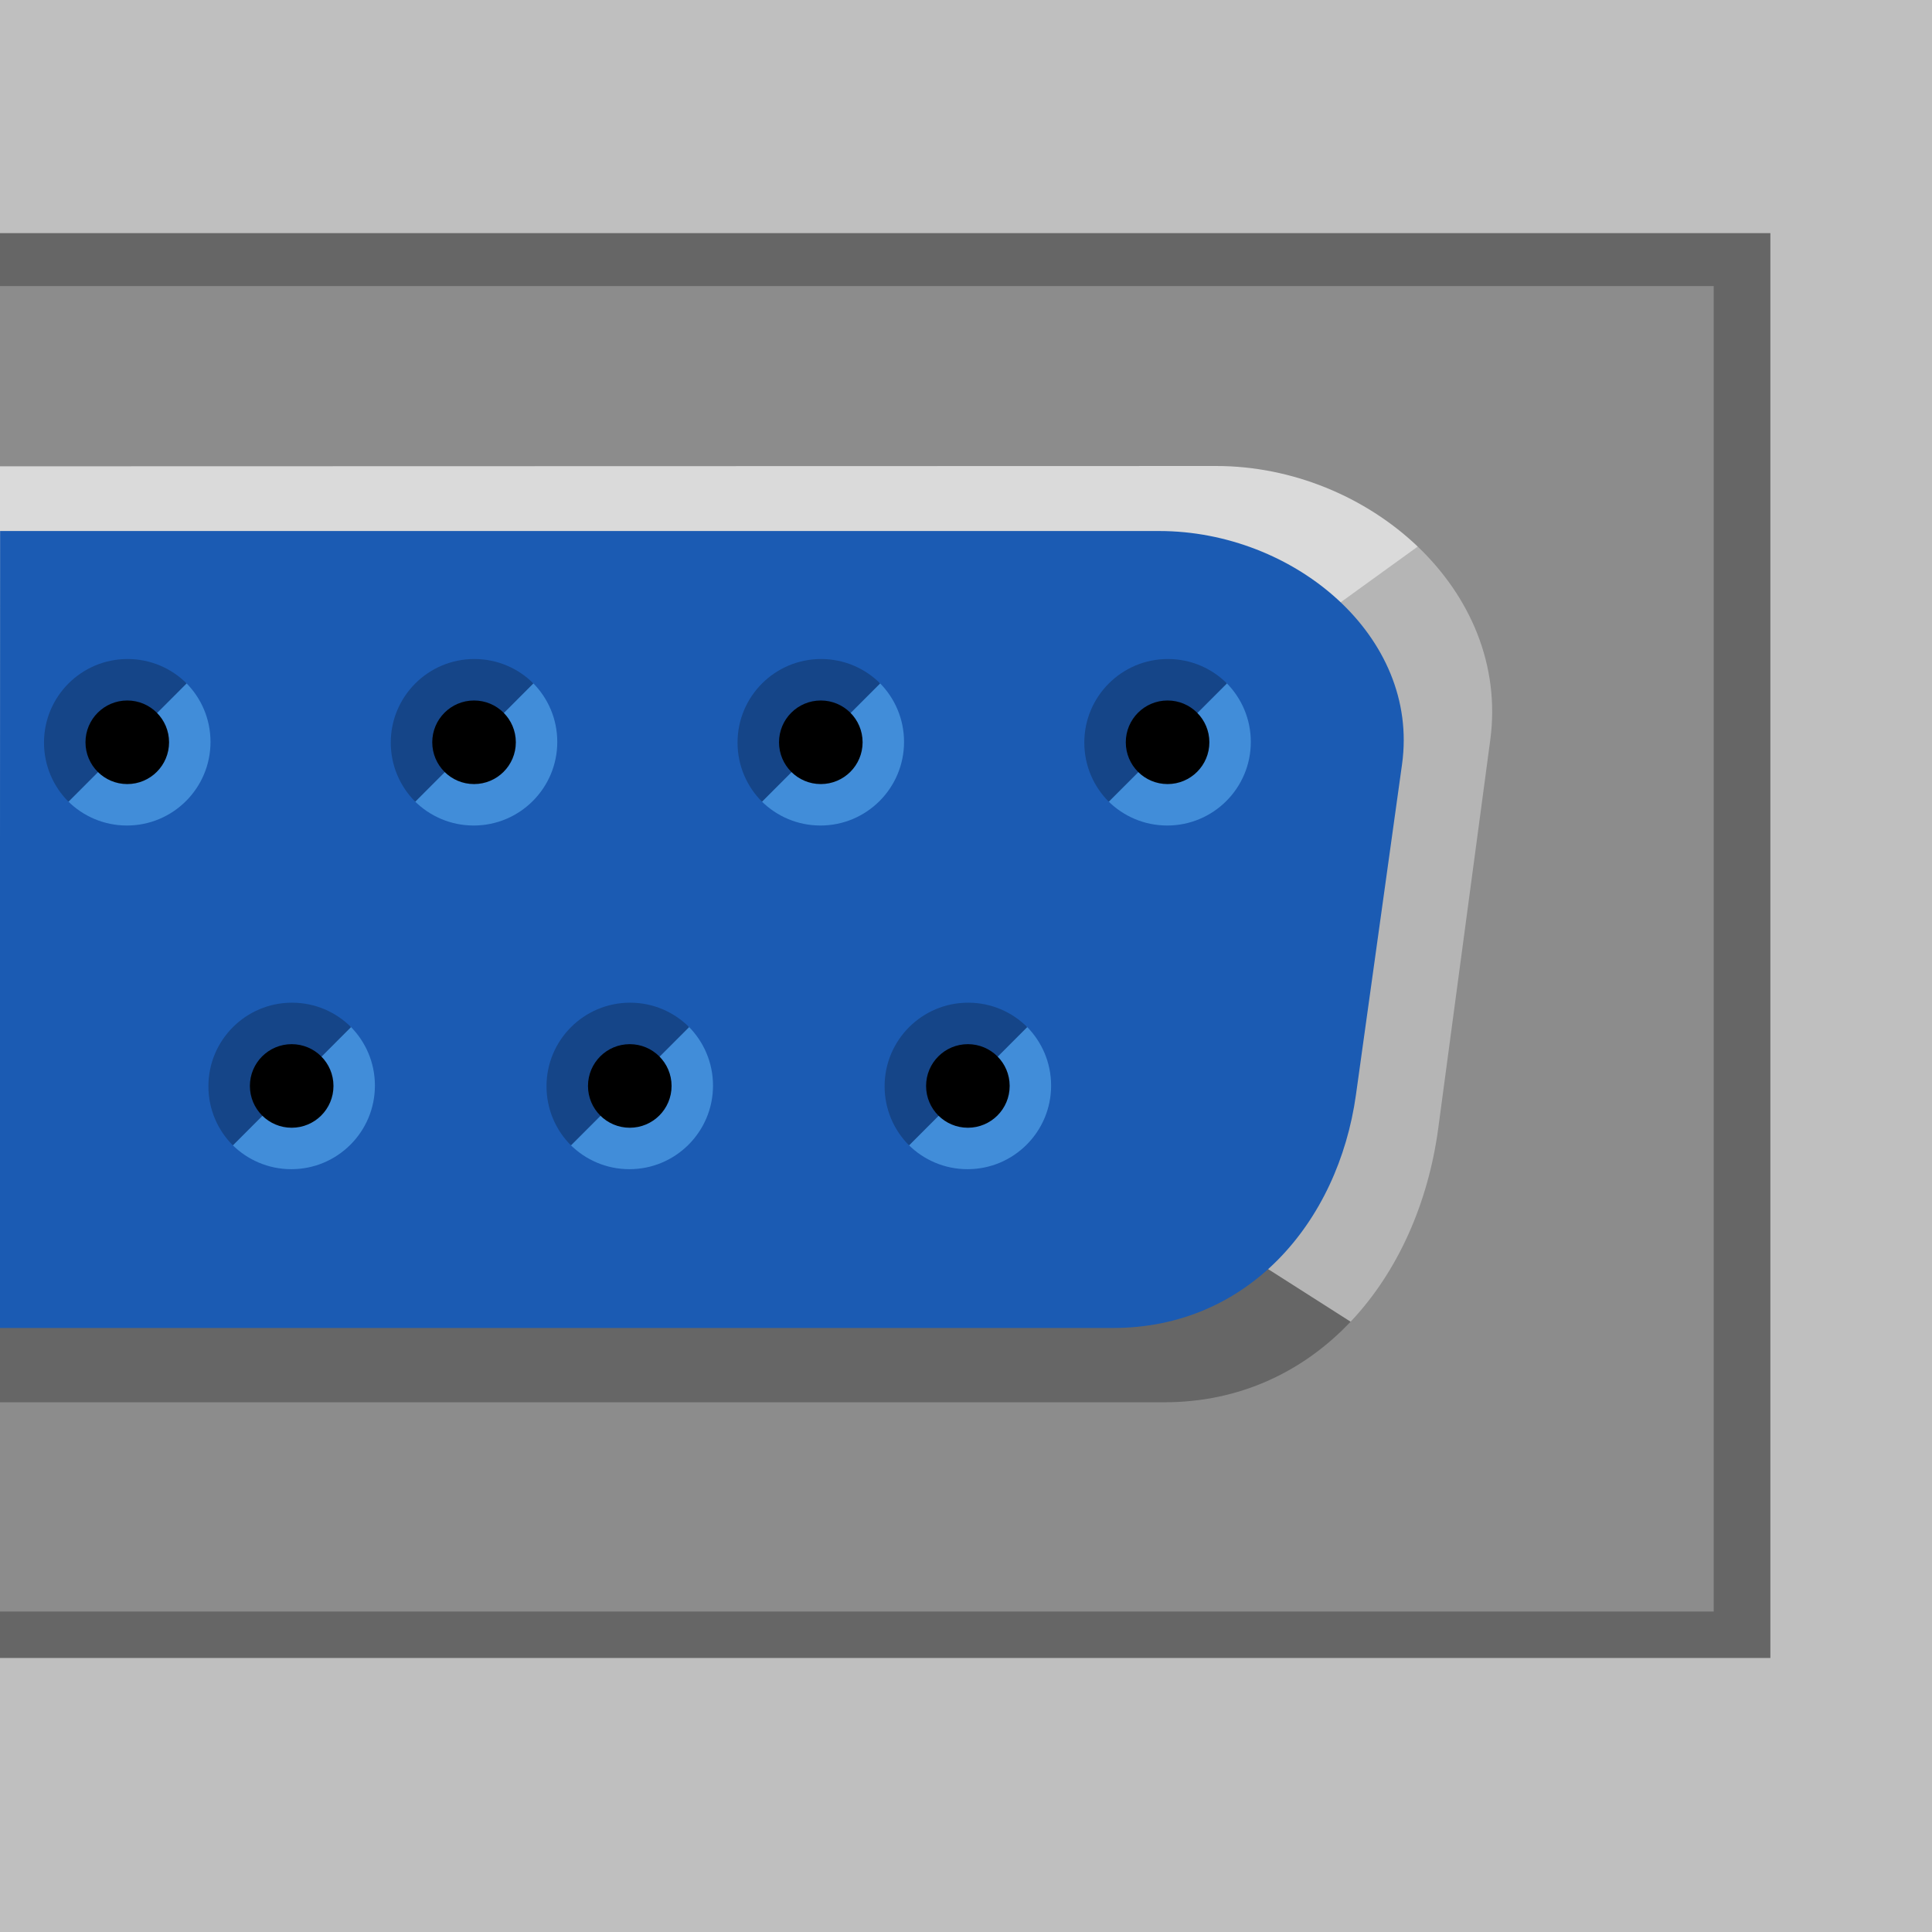
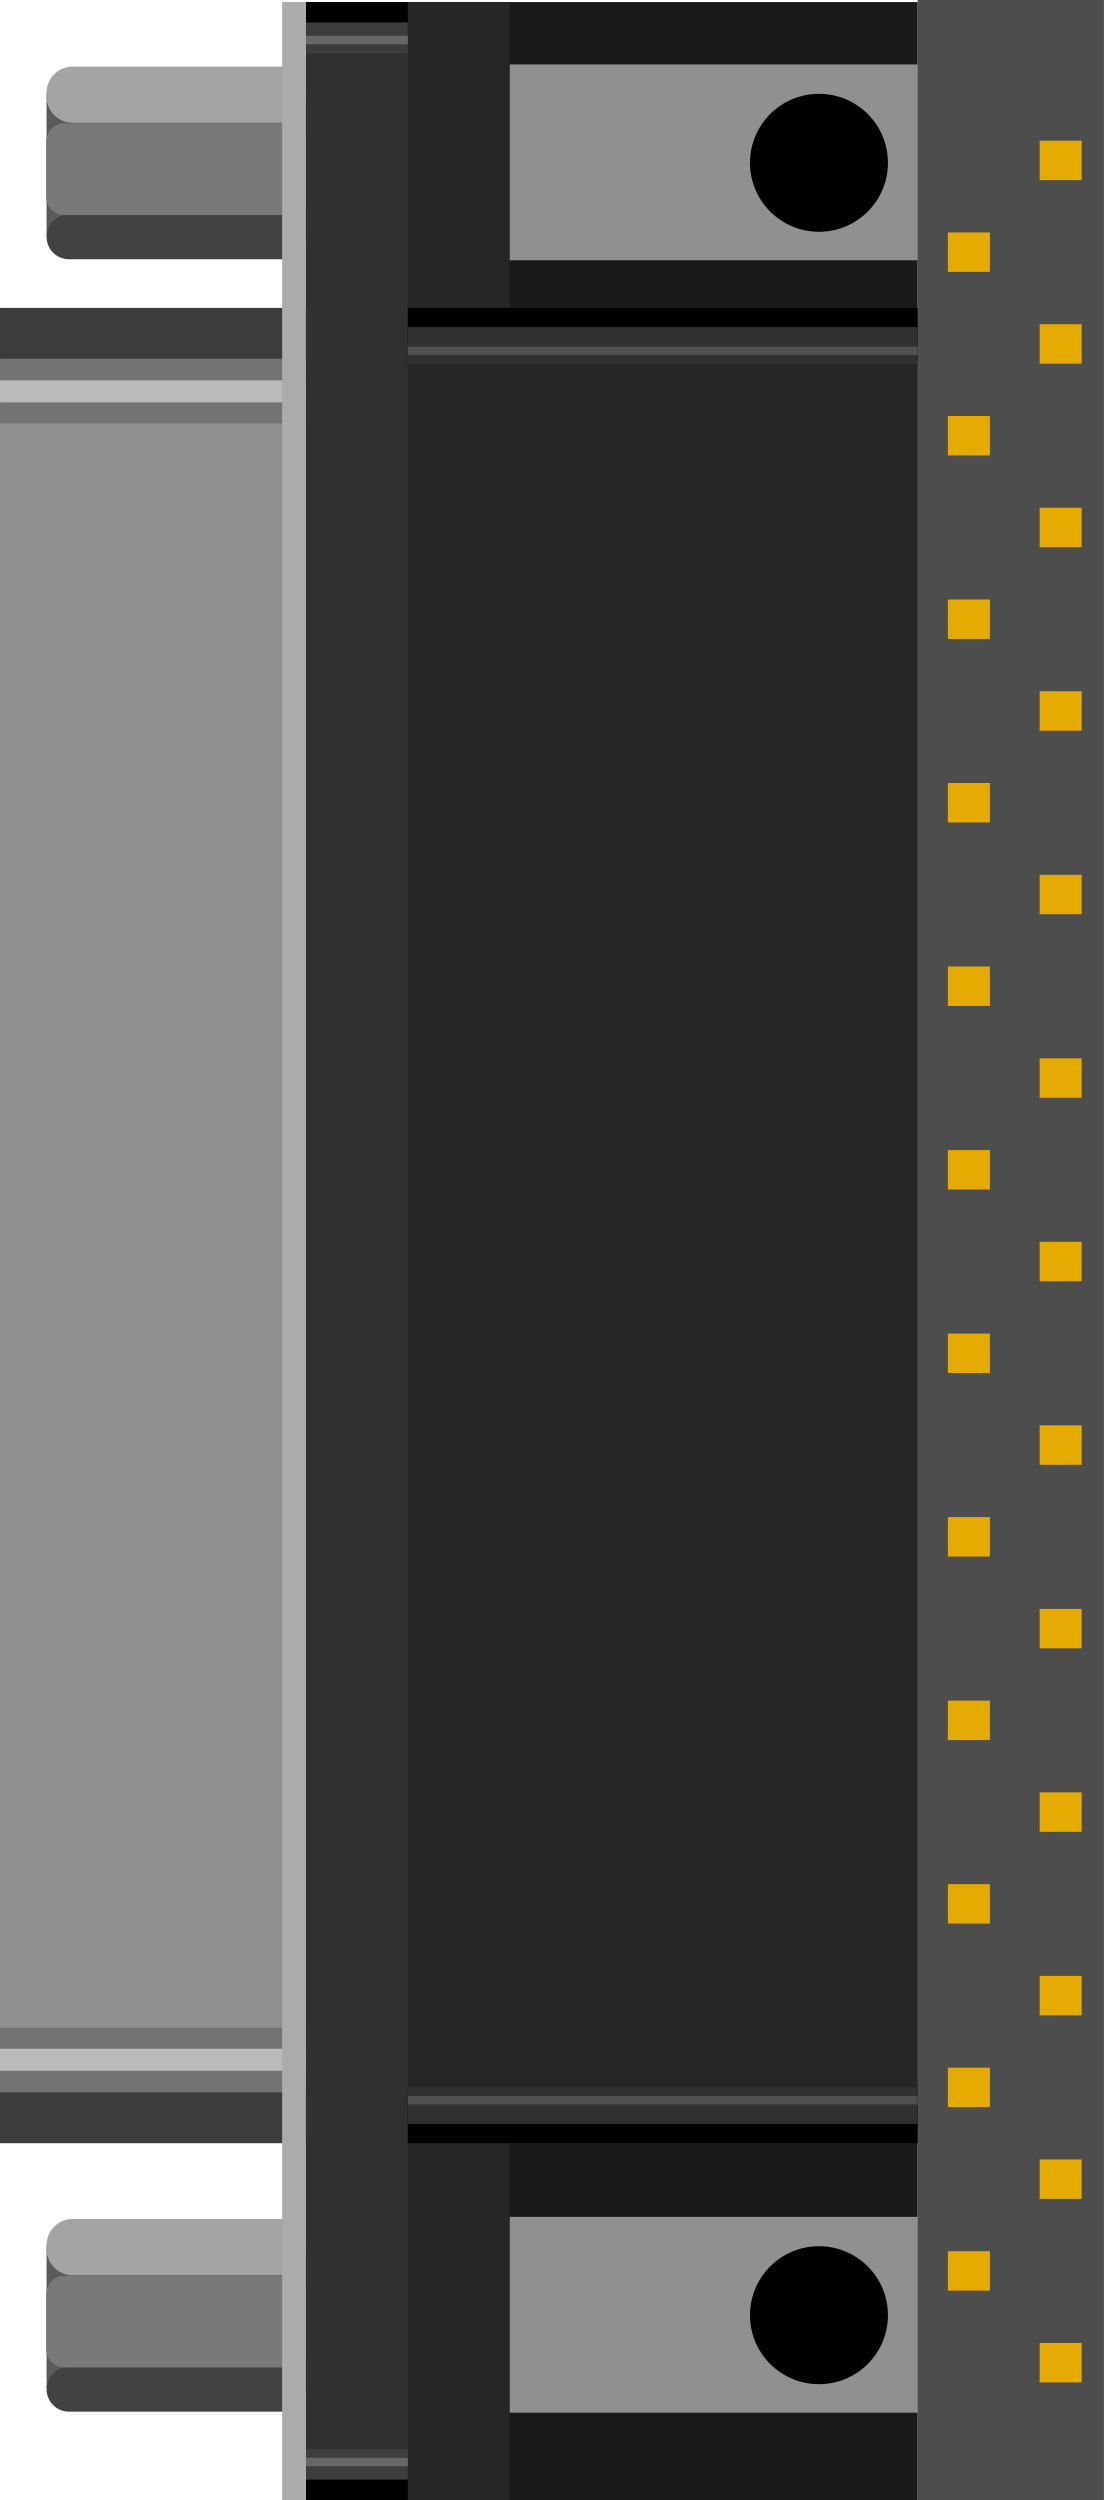
- <svg xmlns="http://www.w3.org/2000/svg" width="74.286" height="74.286" id="svg7577" version="1.1">
-   <defs id="defs7579" />
-   <rect y="-2.5231932e-07" x="0" height="74.286" width="74.286" id="rect8310" style="color:#000000;fill:#bfbfbf;fill-opacity:1;fill-rule:nonzero;stroke:none;stroke-width:1;marker:none;visibility:visible;display:inline;overflow:visible;enable-background:accumulate" />
-   <rect y="8.964" x="0" height="54.786" width="68.071" id="rect8312" style="color:#000000;fill:#666666;fill-opacity:1;fill-rule:nonzero;stroke:none;stroke-width:1;marker:none;visibility:visible;display:inline;overflow:visible;enable-background:accumulate" />
-   <rect y="11" x="0" height="50.964" width="65.893" id="rect7660" style="color:#000000;fill:#8c8c8c;fill-opacity:1;fill-rule:nonzero;stroke:none;stroke-width:1;marker:none;visibility:visible;display:inline;overflow:visible;enable-background:accumulate" />
-   <path id="path7788" d="m 54.513,21.017 c 2.001,1.911 3.176,4.545 2.788,7.437 l -2,14.929 c -0.388,2.893 -1.562,5.526 -3.37,7.437 L 40.466,48.91 36.678,22.393 z" style="color:#000000;fill:#b5b5b5;fill-opacity:1;fill-rule:nonzero;stroke:none;stroke-width:1;marker:none;visibility:visible;display:inline;overflow:visible;enable-background:accumulate" />
-   <path id="path7795" d="m 0,17.93 46.765,-0.012 c 2.918,-7.23e-4 5.746,1.188 7.747,3.098 L 31.895,37.367 0,38 z" style="color:#000000;fill:#dadada;fill-opacity:1;fill-rule:nonzero;stroke:none;stroke-width:1;marker:none;visibility:visible;display:inline;overflow:visible;enable-background:accumulate" />
-   <path id="rect7650" d="m 51.931,50.82 c -1.807,1.911 -4.248,3.098 -7.166,3.098 L 0,53.918 0,38 25.566,34.01 z" style="color:#000000;fill:#666666;fill-opacity:1;fill-rule:nonzero;stroke:none;stroke-width:1;marker:none;visibility:visible;display:inline;overflow:visible;enable-background:accumulate" />
-   <path id="path7665" d="m 0.004,20.418 44.571,-1e-6 c 5.171,0 10.02,4.044 9.334,8.968 l -1.772,12.707 c -0.687,4.924 -4.163,8.968 -9.334,8.968 l -42.809,0 z" style="color:#000000;fill:#1b5bb3;fill-opacity:1;fill-rule:nonzero;stroke:none;stroke-width:1;marker:none;visibility:visible;display:inline;overflow:visible;enable-background:accumulate" />
-   <g transform="translate(-183.2765,-24.80618)" id="g8342">
-     <g id="g8336" transform="matrix(-1,0,0,-1,456.3394,106.6935)">
-       <path id="path8328" d="m 225.91,55.633 c -0.582,-0.582 -0.941,-1.385 -0.941,-2.273 0,-1.775 1.439,-3.214 3.214,-3.214 0.886,0 1.689,0.359 2.27,0.939" style="fill:#418dd9;fill-opacity:1;fill-rule:evenodd;stroke:none" />
-       <path style="fill:#154588;fill-opacity:1;fill-rule:evenodd;stroke:none" d="m 230.43,51.061 c 0.582,0.582 0.941,1.385 0.941,2.273 0,1.775 -1.439,3.214 -3.214,3.214 -0.886,0 -1.689,-0.359 -2.27,-0.939" id="path8334" />
-     </g>
-     <path style="fill:#000000;fill-opacity:1;fill-rule:evenodd;stroke:none" id="path8340" d="m 230.67,54.059 c 0,1.048 -0.849,1.897 -1.897,1.897 -1.048,0 -1.897,-0.849 -1.897,-1.897 0,-1.048 0.849,-1.897 1.897,-1.897 1.046,0 1.895,0.847 1.897,1.893" transform="matrix(0.8470588,0,0,0.8470588,34.3861,7.555932)" />
-   </g>
-   <g transform="translate(-190.955,-11.59189)" id="g8348">
-     <g transform="matrix(-1,0,0,-1,456.3394,106.6935)" id="g8350">
-       <path style="fill:#418dd9;fill-opacity:1;fill-rule:evenodd;stroke:none" d="m 225.91,55.633 c -0.582,-0.582 -0.941,-1.385 -0.941,-2.273 0,-1.775 1.439,-3.214 3.214,-3.214 0.886,0 1.689,0.359 2.27,0.939" id="path8352" />
-       <path id="path8354" d="m 230.43,51.061 c 0.582,0.582 0.941,1.385 0.941,2.273 0,1.775 -1.439,3.214 -3.214,3.214 -0.886,0 -1.689,-0.359 -2.27,-0.939" style="fill:#154588;fill-opacity:1;fill-rule:evenodd;stroke:none" />
-     </g>
-     <path transform="matrix(0.8470588,0,0,0.8470588,34.3861,7.555932)" d="m 230.67,54.059 c 0,1.048 -0.849,1.897 -1.897,1.897 -1.048,0 -1.897,-0.849 -1.897,-1.897 0,-1.048 0.849,-1.897 1.897,-1.897 1.046,0 1.895,0.847 1.897,1.893" id="path8356" style="fill:#000000;fill-opacity:1;fill-rule:evenodd;stroke:none" />
-   </g>
-   <g id="g8358" transform="translate(-196.6098,-24.80618)">
-     <g transform="matrix(-1,0,0,-1,456.3394,106.6935)" id="g8360">
-       <path style="fill:#418dd9;fill-opacity:1;fill-rule:evenodd;stroke:none" d="m 225.91,55.633 c -0.582,-0.582 -0.941,-1.385 -0.941,-2.273 0,-1.775 1.439,-3.214 3.214,-3.214 0.886,0 1.689,0.359 2.27,0.939" id="path8362" />
-       <path id="path8364" d="m 230.43,51.061 c 0.582,0.582 0.941,1.385 0.941,2.273 0,1.775 -1.439,3.214 -3.214,3.214 -0.886,0 -1.689,-0.359 -2.27,-0.939" style="fill:#154588;fill-opacity:1;fill-rule:evenodd;stroke:none" />
-     </g>
-     <path transform="matrix(0.8470588,0,0,0.8470588,34.3861,7.555932)" d="m 230.67,54.059 c 0,1.048 -0.849,1.897 -1.897,1.897 -1.048,0 -1.897,-0.849 -1.897,-1.897 0,-1.048 0.849,-1.897 1.897,-1.897 1.046,0 1.895,0.847 1.897,1.893" id="path8366" style="fill:#000000;fill-opacity:1;fill-rule:evenodd;stroke:none" />
-   </g>
-   <g id="g8368" transform="translate(-203.955,-11.59189)">
-     <g id="g8370" transform="matrix(-1,0,0,-1,456.3394,106.6935)">
-       <path id="path8372" d="m 225.91,55.633 c -0.582,-0.582 -0.941,-1.385 -0.941,-2.273 0,-1.775 1.439,-3.214 3.214,-3.214 0.886,0 1.689,0.359 2.27,0.939" style="fill:#418dd9;fill-opacity:1;fill-rule:evenodd;stroke:none" />
-       <path style="fill:#154588;fill-opacity:1;fill-rule:evenodd;stroke:none" d="m 230.43,51.061 c 0.582,0.582 0.941,1.385 0.941,2.273 0,1.775 -1.439,3.214 -3.214,3.214 -0.886,0 -1.689,-0.359 -2.27,-0.939" id="path8374" />
-     </g>
-     <path style="fill:#000000;fill-opacity:1;fill-rule:evenodd;stroke:none" id="path8376" d="m 230.67,54.059 c 0,1.048 -0.849,1.897 -1.897,1.897 -1.048,0 -1.897,-0.849 -1.897,-1.897 0,-1.048 0.849,-1.897 1.897,-1.897 1.046,0 1.895,0.847 1.897,1.893" transform="matrix(0.8470588,0,0,0.8470588,34.3861,7.555932)" />
-   </g>
-   <g transform="translate(-209.9431,-24.80618)" id="g8378">
-     <g id="g8380" transform="matrix(-1,0,0,-1,456.3394,106.6935)">
-       <path id="path8382" d="m 225.91,55.633 c -0.582,-0.582 -0.941,-1.385 -0.941,-2.273 0,-1.775 1.439,-3.214 3.214,-3.214 0.886,0 1.689,0.359 2.27,0.939" style="fill:#418dd9;fill-opacity:1;fill-rule:evenodd;stroke:none" />
-       <path style="fill:#154588;fill-opacity:1;fill-rule:evenodd;stroke:none" d="m 230.43,51.061 c 0.582,0.582 0.941,1.385 0.941,2.273 0,1.775 -1.439,3.214 -3.214,3.214 -0.886,0 -1.689,-0.359 -2.27,-0.939" id="path8384" />
-     </g>
-     <path style="fill:#000000;fill-opacity:1;fill-rule:evenodd;stroke:none" id="path8386" d="m 230.67,54.059 c 0,1.048 -0.849,1.897 -1.897,1.897 -1.048,0 -1.897,-0.849 -1.897,-1.897 0,-1.048 0.849,-1.897 1.897,-1.897 1.046,0 1.895,0.847 1.897,1.893" transform="matrix(0.8470588,0,0,0.8470588,34.3861,7.555932)" />
-   </g>
-   <g transform="translate(-216.955,-11.59189)" id="g8388">
-     <g transform="matrix(-1,0,0,-1,456.3394,106.6935)" id="g8390">
-       <path style="fill:#418dd9;fill-opacity:1;fill-rule:evenodd;stroke:none" d="m 225.91,55.633 c -0.582,-0.582 -0.941,-1.385 -0.941,-2.273 0,-1.775 1.439,-3.214 3.214,-3.214 0.886,0 1.689,0.359 2.27,0.939" id="path8392" />
-       <path id="path8394" d="m 230.43,51.061 c 0.582,0.582 0.941,1.385 0.941,2.273 0,1.775 -1.439,3.214 -3.214,3.214 -0.886,0 -1.689,-0.359 -2.27,-0.939" style="fill:#154588;fill-opacity:1;fill-rule:evenodd;stroke:none" />
-     </g>
-     <path transform="matrix(0.8470588,0,0,0.8470588,34.3861,7.555932)" d="m 230.67,54.059 c 0,1.048 -0.849,1.897 -1.897,1.897 -1.048,0 -1.897,-0.849 -1.897,-1.897 0,-1.048 0.849,-1.897 1.897,-1.897 1.046,0 1.895,0.847 1.897,1.893" id="path8396" style="fill:#000000;fill-opacity:1;fill-rule:evenodd;stroke:none" />
-   </g>
-   <g id="g8398" transform="translate(-223.2765,-24.80618)">
-     <g transform="matrix(-1,0,0,-1,456.3394,106.6935)" id="g8400">
-       <path style="fill:#418dd9;fill-opacity:1;fill-rule:evenodd;stroke:none" d="m 225.91,55.633 c -0.582,-0.582 -0.941,-1.385 -0.941,-2.273 0,-1.775 1.439,-3.214 3.214,-3.214 0.886,0 1.689,0.359 2.27,0.939" id="path8402" />
-       <path id="path8404" d="m 230.43,51.061 c 0.582,0.582 0.941,1.385 0.941,2.273 0,1.775 -1.439,3.214 -3.214,3.214 -0.886,0 -1.689,-0.359 -2.27,-0.939" style="fill:#154588;fill-opacity:1;fill-rule:evenodd;stroke:none" />
-     </g>
-     <path transform="matrix(0.8470588,0,0,0.8470588,34.3861,7.555932)" d="m 230.67,54.059 c 0,1.048 -0.849,1.897 -1.897,1.897 -1.048,0 -1.897,-0.849 -1.897,-1.897 0,-1.048 0.849,-1.897 1.897,-1.897 1.046,0 1.895,0.847 1.897,1.893" id="path8406" style="fill:#000000;fill-opacity:1;fill-rule:evenodd;stroke:none" />
+ <svg xmlns="http://www.w3.org/2000/svg" width="108.276" version="1.2" height="245.202" viewBox="0 0 120306.35 272446.94" id="svg2985">
+   <g id="breadboard">
+     <defs id="defs3099" />
+     <rect width="20306.359" x="100000" y="0.007" height="272446.94" style="color:#000000;fill:#4d4d4d;fill-opacity:1;fill-rule:nonzero;stroke:none;stroke-width:1;marker:none;visibility:visible;display:inline;overflow:visible;enable-background:accumulate" id="rect3935" />
+     <rect width="66666.664" x="33333.34" y="224.687" ry="0" height="272222.25" style="color:#000000;fill:#191919;fill-opacity:1;fill-rule:nonzero;stroke:none;stroke-width:1;marker:none;visibility:visible;display:inline;overflow:visible;enable-background:accumulate" id="rect4036" />
+     <rect width="11111.112" x="44444.453" y="224.687" height="272222.25" style="color:#000000;fill:#262626;fill-opacity:1;fill-rule:nonzero;stroke:none;stroke-width:1;marker:none;visibility:visible;display:inline;overflow:visible;enable-background:accumulate" id="rect4824" />
+     <rect width="55555.562" x="44444.453" y="33558.031" height="200000.02" style="color:#000000;fill:#262626;fill-opacity:1;fill-rule:nonzero;stroke:none;stroke-width:1;marker:none;visibility:visible;display:inline;overflow:visible;enable-background:accumulate" id="rect4038" />
+     <rect width="11111.112" x="33333.34" y="224.687" height="272222.25" style="color:#000000;fill:#303030;fill-opacity:1;fill-rule:nonzero;stroke:none;stroke-width:1;marker:none;visibility:visible;display:inline;overflow:visible;enable-background:accumulate" id="rect4040" />
+     <rect width="33333.336" x="-0.006" y="33558.031" height="200000.02" style="color:#000000;fill:#909090;fill-opacity:1;fill-rule:nonzero;stroke:none;stroke-width:1;marker:none;visibility:visible;display:inline;overflow:visible;enable-background:accumulate" id="rect4810" />
+     <rect width="55555.559" x="44444.449" y="228002.48" ry="0.005" height="5555.556" style="color:#000000;fill:#000000;fill-opacity:1;fill-rule:nonzero;stroke:none;stroke-width:1;marker:none;visibility:visible;display:inline;overflow:visible;enable-background:accumulate" id="rect4826" />
+     <rect width="55555.559" x="44444.453" y="227452.78" height="4019.691" ry="0.004" style="color:#000000;fill:#303030;fill-opacity:1;fill-rule:nonzero;stroke:none;stroke-width:1;marker:none;visibility:visible;display:inline;overflow:visible;enable-background:accumulate" id="rect4828" />
+     <rect width="55555.559" x="44444.449" y="228410.17" ry="0.001" height="918.498" style="color:#000000;fill:#505050;fill-opacity:1;fill-rule:nonzero;stroke:none;stroke-width:1;marker:none;visibility:visible;display:inline;overflow:visible;enable-background:accumulate" id="rect4830" />
+     <rect width="33333.332" x="-0.006" y="228002.48" height="5555.556" ry="0.005" style="color:#000000;fill:#3c3c3c;fill-opacity:1;fill-rule:nonzero;stroke:none;stroke-width:1;marker:none;visibility:visible;display:inline;overflow:visible;enable-background:accumulate" id="rect4838" />
+     <rect width="33333.332" x="-0.006" y="220977.78" ry="0.006" height="7024.712" style="color:#000000;fill:#737373;fill-opacity:1;fill-rule:nonzero;stroke:none;stroke-width:1;marker:none;visibility:visible;display:inline;overflow:visible;enable-background:accumulate" id="rect4840" />
+     <rect width="33333.332" x="-0.006" y="223264.19" height="2400.087" ry="0.002" style="color:#000000;fill:#bababa;fill-opacity:1;fill-rule:nonzero;stroke:none;stroke-width:1;marker:none;visibility:visible;display:inline;overflow:visible;enable-background:accumulate" id="rect4842" />
+     <rect width="33333.332" x="-0.006" y="-39113.578" ry="0.005" height="5555.556" style="color:#000000;fill:#3c3c3c;fill-opacity:1;fill-rule:nonzero;stroke:none;stroke-width:1;marker:none;visibility:visible;display:inline;overflow:visible;enable-background:accumulate" id="rect4844" transform="scale(1,-1)" />
+     <rect width="33333.332" x="-0.006" y="-46138.281" height="7024.712" ry="0.006" style="color:#000000;fill:#737373;fill-opacity:1;fill-rule:nonzero;stroke:none;stroke-width:1;marker:none;visibility:visible;display:inline;overflow:visible;enable-background:accumulate" id="rect4846" transform="scale(1,-1)" />
+     <rect width="33333.332" x="-0.006" y="-43851.875" ry="0.002" height="2400.087" style="color:#000000;fill:#bababa;fill-opacity:1;fill-rule:nonzero;stroke:none;stroke-width:1;marker:none;visibility:visible;display:inline;overflow:visible;enable-background:accumulate" id="rect4848" transform="scale(1,-1)" />
+     <rect width="55555.559" x="44444.453" y="-39113.578" height="5555.556" ry="0.005" style="color:#000000;fill:#000000;fill-opacity:1;fill-rule:nonzero;stroke:none;stroke-width:1;marker:none;visibility:visible;display:inline;overflow:visible;enable-background:accumulate" id="rect4852" transform="scale(1,-1)" />
+     <rect width="55555.559" x="44444.453" y="-39663.281" ry="0.004" height="4019.691" style="color:#000000;fill:#303030;fill-opacity:1;fill-rule:nonzero;stroke:none;stroke-width:1;marker:none;visibility:visible;display:inline;overflow:visible;enable-background:accumulate" id="rect4854" transform="scale(1,-1)" />
+     <rect width="55555.559" x="44444.449" y="-38705.875" height="918.498" ry="0.001" style="color:#000000;fill:#505050;fill-opacity:1;fill-rule:nonzero;stroke:none;stroke-width:1;marker:none;visibility:visible;display:inline;overflow:visible;enable-background:accumulate" id="rect4856" transform="scale(1,-1)" />
+     <rect width="44444.457" x="55555.562" y="241588.48" height="21343.107" style="color:#000000;fill:#909090;fill-opacity:1;fill-rule:nonzero;stroke:none;stroke-width:1;marker:none;visibility:visible;display:inline;overflow:visible;enable-background:accumulate" id="rect4958" />
+     <path style="fill:#000000;fill-opacity:1;fill-rule:evenodd;stroke:none" id="path4956" d="m 96767.567,252307.75 a 7517.316,7517.316 0 1 1 -0.02,-17.72" />
+     <rect width="11111.108" x="33333.34" y="267441.09" height="5005.83" ry="0.005" style="color:#000000;fill:#000000;fill-opacity:1;fill-rule:nonzero;stroke:none;stroke-width:1;marker:none;visibility:visible;display:inline;overflow:visible;enable-background:accumulate" id="rect4960" />
+     <rect width="11111.108" x="33333.34" y="266891.38" ry="0.003" height="3333.335" style="color:#000000;fill:#3d3d3d;fill-opacity:1;fill-rule:nonzero;stroke:none;stroke-width:1;marker:none;visibility:visible;display:inline;overflow:visible;enable-background:accumulate" id="rect4962" />
+     <rect width="11111.108" x="33333.34" y="267848.78" height="918.498" ry="0.001" style="color:#000000;fill:#676767;fill-opacity:1;fill-rule:nonzero;stroke:none;stroke-width:1;marker:none;visibility:visible;display:inline;overflow:visible;enable-background:accumulate" id="rect4964" />
+     <rect width="11111.108" x="33333.34" y="-5230.546" ry="0.005" height="5005.83" style="color:#000000;fill:#000000;fill-opacity:1;fill-rule:nonzero;stroke:none;stroke-width:1;marker:none;visibility:visible;display:inline;overflow:visible;enable-background:accumulate" id="rect4966" transform="scale(1,-1)" />
+     <rect width="11111.108" x="33333.34" y="-5780.265" height="3333.335" ry="0.003" style="color:#000000;fill:#3d3d3d;fill-opacity:1;fill-rule:nonzero;stroke:none;stroke-width:1;marker:none;visibility:visible;display:inline;overflow:visible;enable-background:accumulate" id="rect4968" transform="scale(1,-1)" />
+     <rect width="11111.108" x="33333.34" y="-4822.89" ry="0.001" height="918.498" style="color:#000000;fill:#676767;fill-opacity:1;fill-rule:nonzero;stroke:none;stroke-width:1;marker:none;visibility:visible;display:inline;overflow:visible;enable-background:accumulate" id="rect4970" transform="scale(1,-1)" />
+     <rect width="28258.338" x="5075.002" y="244669.17" ry="1.813" height="15555.55" style="color:#000000;fill:#5b5b5b;fill-opacity:1;fill-rule:nonzero;stroke:none;stroke-width:1;marker:none;visibility:visible;display:inline;overflow:visible;enable-background:accumulate" id="rect4972" />
+     <rect width="28258.338" x="5075.002" y="241821.94" height="6124.993" ry="2847.227" style="color:#000000;fill:#a4a4a4;fill-opacity:1;fill-rule:nonzero;stroke:none;stroke-width:1;marker:none;visibility:visible;display:inline;overflow:visible;enable-background:accumulate" id="rect4974" />
+     <rect width="28258.338" x="5075.002" y="257921.94" height="4899.998" ry="2449.999" style="color:#000000;fill:#424242;fill-opacity:1;fill-rule:nonzero;stroke:none;stroke-width:1;marker:none;visibility:visible;display:inline;overflow:visible;enable-background:accumulate" id="rect4976" />
+     <rect width="28302.086" x="5031.252" y="248002.48" ry="2014.362" height="10000.001" style="color:#000000;fill:#797979;fill-opacity:1;fill-rule:nonzero;stroke:none;stroke-width:1;marker:none;visibility:visible;display:inline;overflow:visible;enable-background:accumulate" id="rect4978" />
+     <rect width="44444.457" x="55555.562" y="7022.859" height="21343.107" style="color:#000000;fill:#909090;fill-opacity:1;fill-rule:nonzero;stroke:none;stroke-width:1;marker:none;visibility:visible;display:inline;overflow:visible;enable-background:accumulate" id="rect4988" />
+     <path style="fill:#000000;fill-opacity:1;fill-rule:evenodd;stroke:none" id="path4990" d="m 96767.567,17742.127 a 7517.316,7517.316 0 1 1 -0.02,-17.72" />
+     <rect width="28258.338" x="5075.002" y="10103.562" height="15555.55" ry="1.813" style="color:#000000;fill:#5b5b5b;fill-opacity:1;fill-rule:nonzero;stroke:none;stroke-width:1;marker:none;visibility:visible;display:inline;overflow:visible;enable-background:accumulate" id="rect4992" />
+     <rect width="28258.338" x="5075.002" y="7256.312" ry="2847.227" height="6124.993" style="color:#000000;fill:#a4a4a4;fill-opacity:1;fill-rule:nonzero;stroke:none;stroke-width:1;marker:none;visibility:visible;display:inline;overflow:visible;enable-background:accumulate" id="rect4994" />
+     <rect width="28258.338" x="5075.002" y="23356.312" ry="2449.999" height="4899.998" style="color:#000000;fill:#424242;fill-opacity:1;fill-rule:nonzero;stroke:none;stroke-width:1;marker:none;visibility:visible;display:inline;overflow:visible;enable-background:accumulate" id="rect4996" />
+     <rect width="28302.086" x="5031.252" y="13436.875" height="10000.001" ry="2014.362" style="color:#000000;fill:#797979;fill-opacity:1;fill-rule:nonzero;stroke:none;stroke-width:1;marker:none;visibility:visible;display:inline;overflow:visible;enable-background:accumulate" id="rect4998" />
+     <rect width="2585.707" x="30747.627" y="224.687" height="272222.25" style="color:#000000;fill:#ababab;fill-opacity:1;fill-rule:nonzero;stroke:none;stroke-width:1;marker:none;visibility:visible;display:inline;overflow:visible;enable-background:accumulate" id="rect4820" />
+     <rect width="4579.998" x="113298.43" y="15333.008" height="4298.003" style="color:#000000;fill:#e6ab00;fill-opacity:1;fill-rule:nonzero;stroke:none;stroke-width:1;marker:none;visibility:visible;display:inline;overflow:visible;enable-background:accumulate" id="connector12pin" />
+     <rect width="4579.998" x="113298.43" y="35333.012" height="4298.003" style="color:#000000;fill:#e6ab00;fill-opacity:1;fill-rule:nonzero;stroke:none;stroke-width:1;marker:none;visibility:visible;display:inline;overflow:visible;enable-background:accumulate" id="connector11pin" />
+     <rect width="4579.998" x="113298.43" y="55333.012" height="4298.003" style="color:#000000;fill:#e6ab00;fill-opacity:1;fill-rule:nonzero;stroke:none;stroke-width:1;marker:none;visibility:visible;display:inline;overflow:visible;enable-background:accumulate" id="connector10pin" />
+     <rect width="4579.998" x="113298.43" y="75333.023" height="4298.003" style="color:#000000;fill:#e6ab00;fill-opacity:1;fill-rule:nonzero;stroke:none;stroke-width:1;marker:none;visibility:visible;display:inline;overflow:visible;enable-background:accumulate" id="connector9pin" />
+     <rect width="4579.998" x="113298.43" y="95333.016" height="4298.003" style="color:#000000;fill:#e6ab00;fill-opacity:1;fill-rule:nonzero;stroke:none;stroke-width:1;marker:none;visibility:visible;display:inline;overflow:visible;enable-background:accumulate" id="connector8pin" />
+     <rect width="4579.998" x="113298.43" y="115333.02" height="4298.003" style="color:#000000;fill:#e6ab00;fill-opacity:1;fill-rule:nonzero;stroke:none;stroke-width:1;marker:none;visibility:visible;display:inline;overflow:visible;enable-background:accumulate" id="connector7pin" />
+     <rect width="4579.998" x="113298.43" y="135333.03" height="4298.003" style="color:#000000;fill:#e6ab00;fill-opacity:1;fill-rule:nonzero;stroke:none;stroke-width:1;marker:none;visibility:visible;display:inline;overflow:visible;enable-background:accumulate" id="connector6pin" />
+     <rect width="4579.998" x="113298.43" y="155333.03" height="4298.003" style="color:#000000;fill:#e6ab00;fill-opacity:1;fill-rule:nonzero;stroke:none;stroke-width:1;marker:none;visibility:visible;display:inline;overflow:visible;enable-background:accumulate" id="connector5pin" />
+     <rect width="4579.998" x="113298.43" y="175333.03" height="4298.003" style="color:#000000;fill:#e6ab00;fill-opacity:1;fill-rule:nonzero;stroke:none;stroke-width:1;marker:none;visibility:visible;display:inline;overflow:visible;enable-background:accumulate" id="connector4pin" />
+     <rect width="4579.998" x="113298.43" y="195333.03" height="4298.003" style="color:#000000;fill:#e6ab00;fill-opacity:1;fill-rule:nonzero;stroke:none;stroke-width:1;marker:none;visibility:visible;display:inline;overflow:visible;enable-background:accumulate" id="connector3pin" />
+     <rect width="4579.998" x="113298.43" y="215333.03" height="4298.003" style="color:#000000;fill:#e6ab00;fill-opacity:1;fill-rule:nonzero;stroke:none;stroke-width:1;marker:none;visibility:visible;display:inline;overflow:visible;enable-background:accumulate" id="connector2pin" />
+     <rect width="4579.998" x="113298.43" y="235333.03" height="4298.003" style="color:#000000;fill:#e6ab00;fill-opacity:1;fill-rule:nonzero;stroke:none;stroke-width:1;marker:none;visibility:visible;display:inline;overflow:visible;enable-background:accumulate" id="connector1pin" />
+     <rect width="4579.998" x="113298.43" y="255333.03" height="4298.003" style="color:#000000;fill:#e6ab00;fill-opacity:1;fill-rule:nonzero;stroke:none;stroke-width:1;marker:none;visibility:visible;display:inline;overflow:visible;enable-background:accumulate" id="connector0pin" />
+     <rect width="4579.998" x="103298.42" y="25333.008" height="4298.003" style="color:#000000;fill:#e6ab00;fill-opacity:1;fill-rule:nonzero;stroke:none;stroke-width:1;marker:none;visibility:visible;display:inline;overflow:visible;enable-background:accumulate" id="connector24pin" />
+     <rect width="4579.998" x="103298.42" y="45333.012" height="4298.003" style="color:#000000;fill:#e6ab00;fill-opacity:1;fill-rule:nonzero;stroke:none;stroke-width:1;marker:none;visibility:visible;display:inline;overflow:visible;enable-background:accumulate" id="connector23pin" />
+     <rect width="4579.998" x="103298.42" y="65333.016" height="4298.003" style="color:#000000;fill:#e6ab00;fill-opacity:1;fill-rule:nonzero;stroke:none;stroke-width:1;marker:none;visibility:visible;display:inline;overflow:visible;enable-background:accumulate" id="connector22pin" />
+     <rect width="4579.998" x="103298.42" y="85333.023" height="4298.003" style="color:#000000;fill:#e6ab00;fill-opacity:1;fill-rule:nonzero;stroke:none;stroke-width:1;marker:none;visibility:visible;display:inline;overflow:visible;enable-background:accumulate" id="connector21pin" />
+     <rect width="4579.998" x="103298.42" y="105333.02" height="4298.003" style="color:#000000;fill:#e6ab00;fill-opacity:1;fill-rule:nonzero;stroke:none;stroke-width:1;marker:none;visibility:visible;display:inline;overflow:visible;enable-background:accumulate" id="connector20pin" />
+     <rect width="4579.998" x="103298.42" y="125333.02" height="4298.003" style="color:#000000;fill:#e6ab00;fill-opacity:1;fill-rule:nonzero;stroke:none;stroke-width:1;marker:none;visibility:visible;display:inline;overflow:visible;enable-background:accumulate" id="connector19pin" />
+     <rect width="4579.998" x="103298.42" y="145333.03" height="4298.003" style="color:#000000;fill:#e6ab00;fill-opacity:1;fill-rule:nonzero;stroke:none;stroke-width:1;marker:none;visibility:visible;display:inline;overflow:visible;enable-background:accumulate" id="connector18pin" />
+     <rect width="4579.998" x="103298.42" y="165333.03" height="4298.003" style="color:#000000;fill:#e6ab00;fill-opacity:1;fill-rule:nonzero;stroke:none;stroke-width:1;marker:none;visibility:visible;display:inline;overflow:visible;enable-background:accumulate" id="connector17pin" />
+     <rect width="4579.998" x="103298.42" y="185333.03" height="4298.003" style="color:#000000;fill:#e6ab00;fill-opacity:1;fill-rule:nonzero;stroke:none;stroke-width:1;marker:none;visibility:visible;display:inline;overflow:visible;enable-background:accumulate" id="connector16pin" />
+     <rect width="4579.998" x="103298.42" y="205333.03" height="4298.003" style="color:#000000;fill:#e6ab00;fill-opacity:1;fill-rule:nonzero;stroke:none;stroke-width:1;marker:none;visibility:visible;display:inline;overflow:visible;enable-background:accumulate" id="connector15pin" />
+     <rect width="4579.998" x="103298.42" y="225333.03" height="4298.003" style="color:#000000;fill:#e6ab00;fill-opacity:1;fill-rule:nonzero;stroke:none;stroke-width:1;marker:none;visibility:visible;display:inline;overflow:visible;enable-background:accumulate" id="connector14pin" />
+     <rect width="4579.998" x="103298.42" y="245333.03" height="4298.003" style="color:#000000;fill:#e6ab00;fill-opacity:1;fill-rule:nonzero;stroke:none;stroke-width:1;marker:none;visibility:visible;display:inline;overflow:visible;enable-background:accumulate" id="connector13pin" />
  </g>
</svg>
